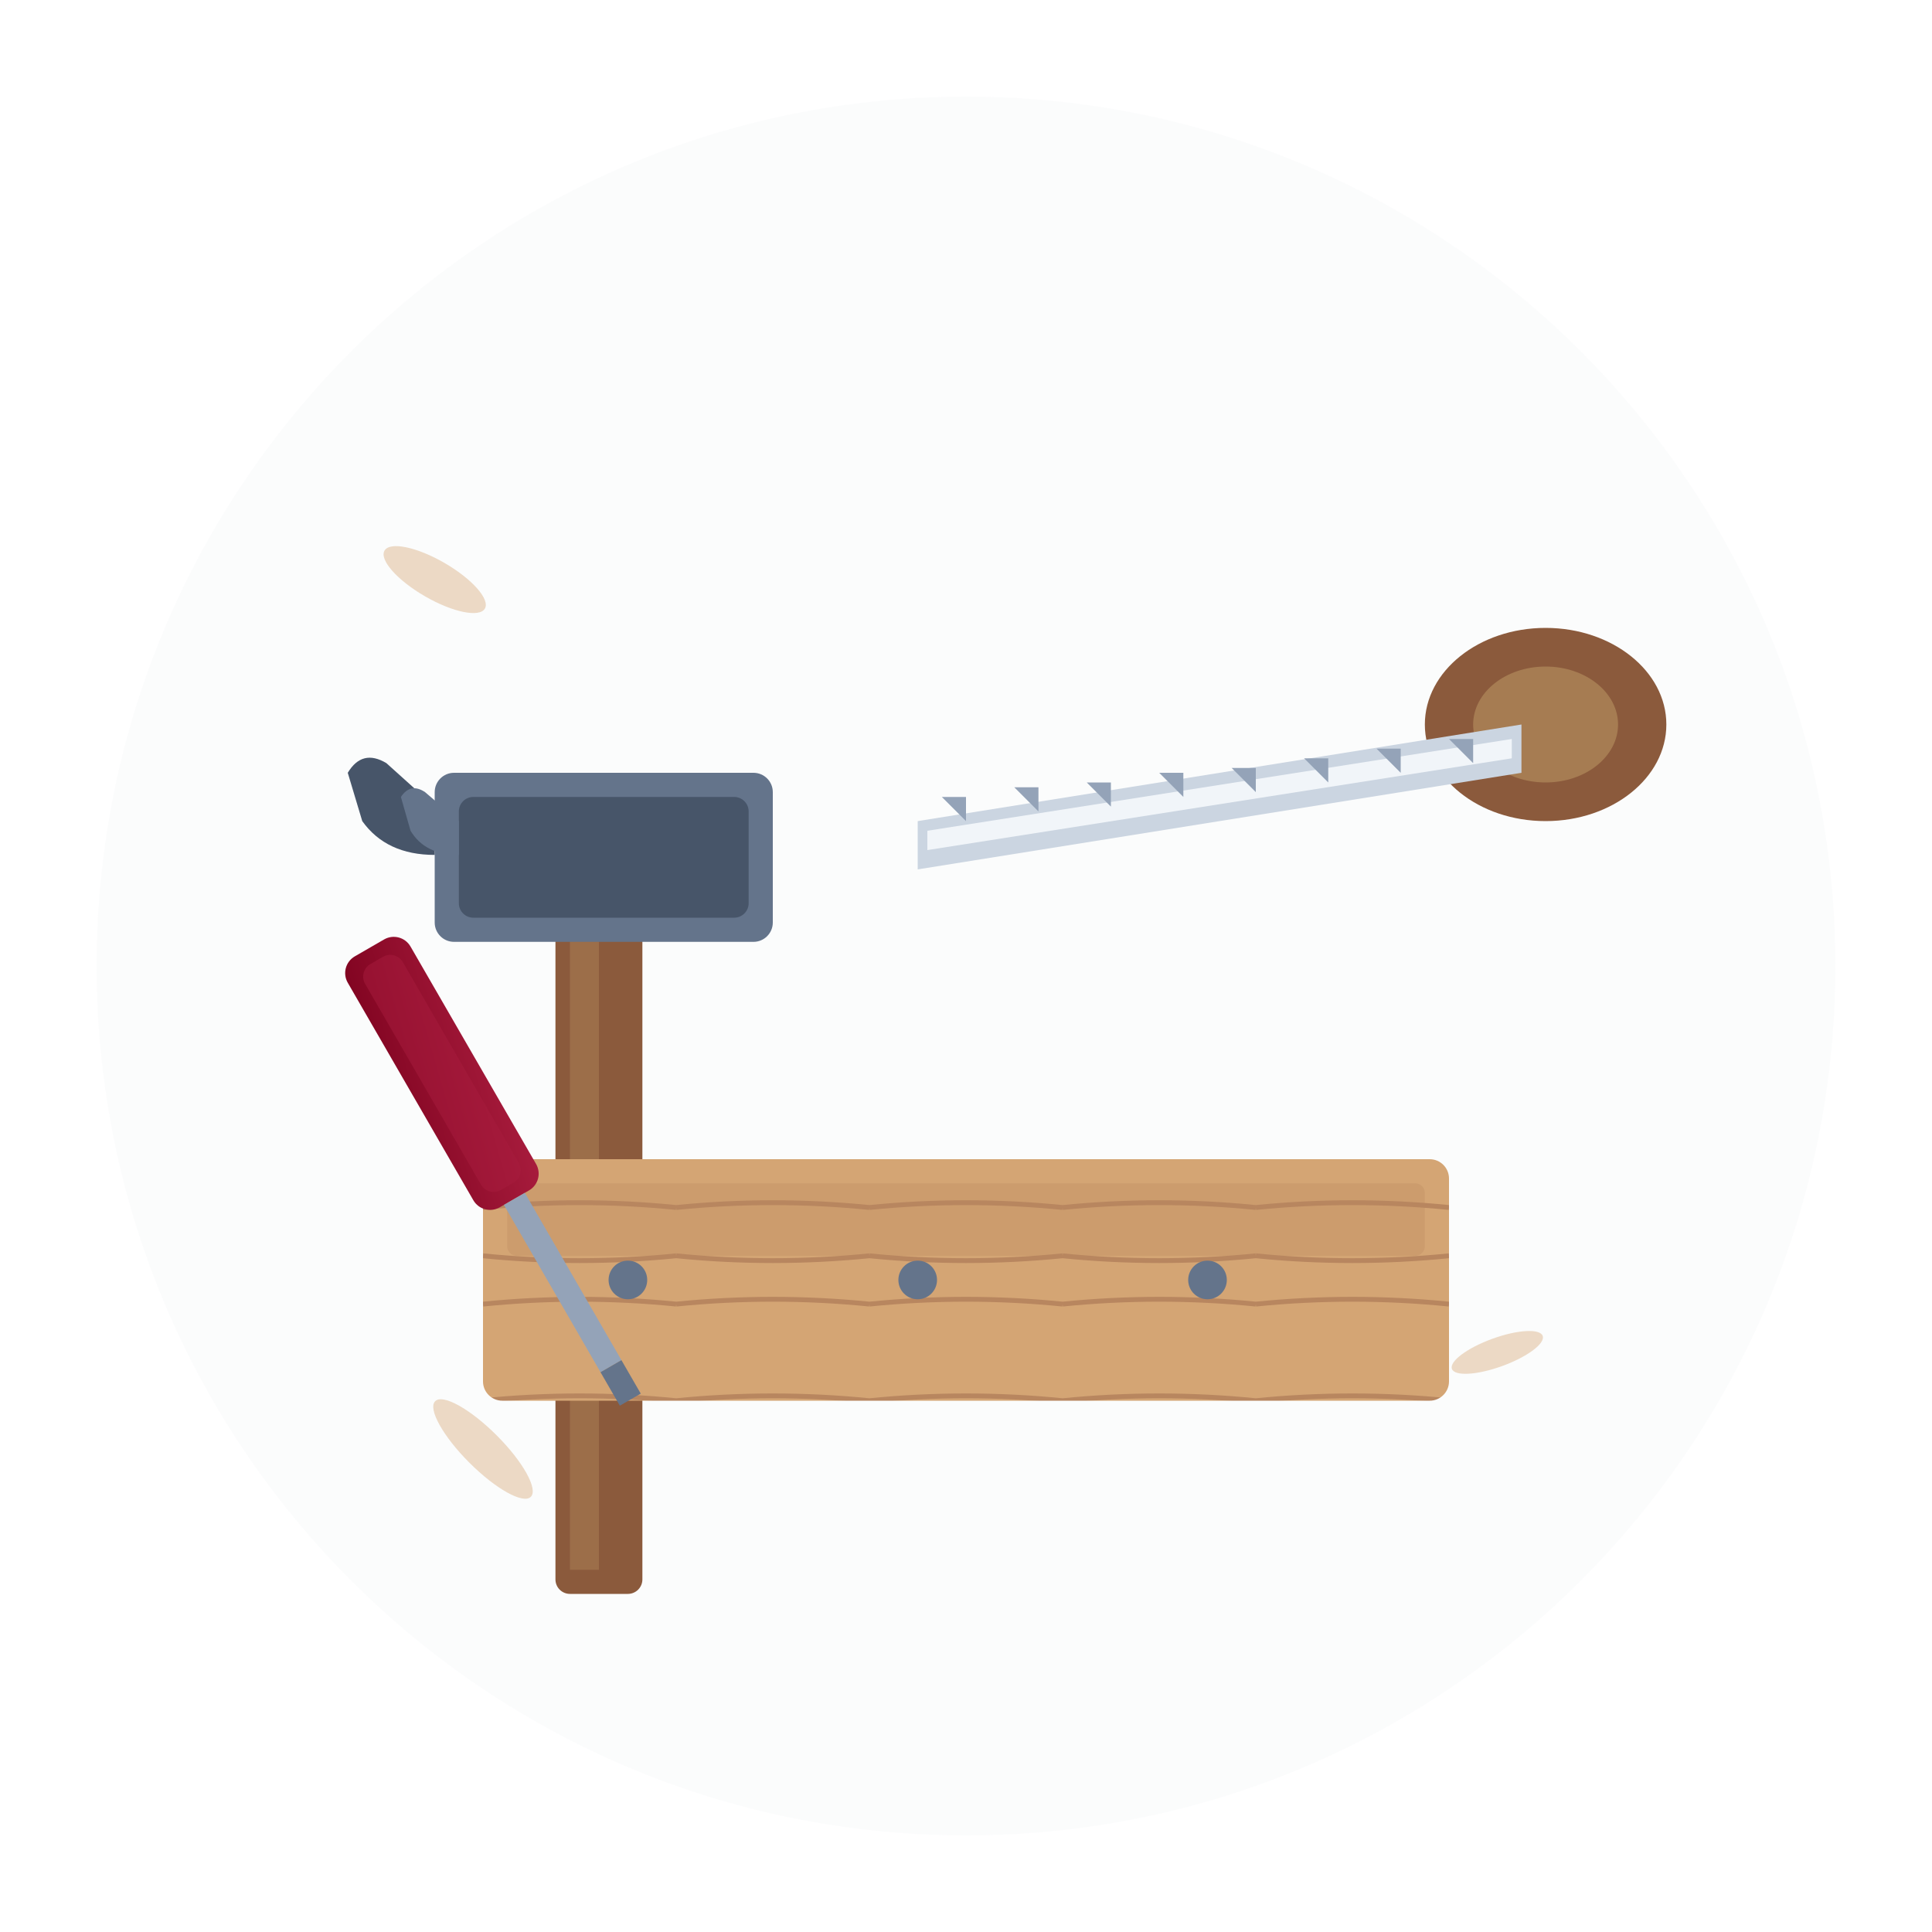
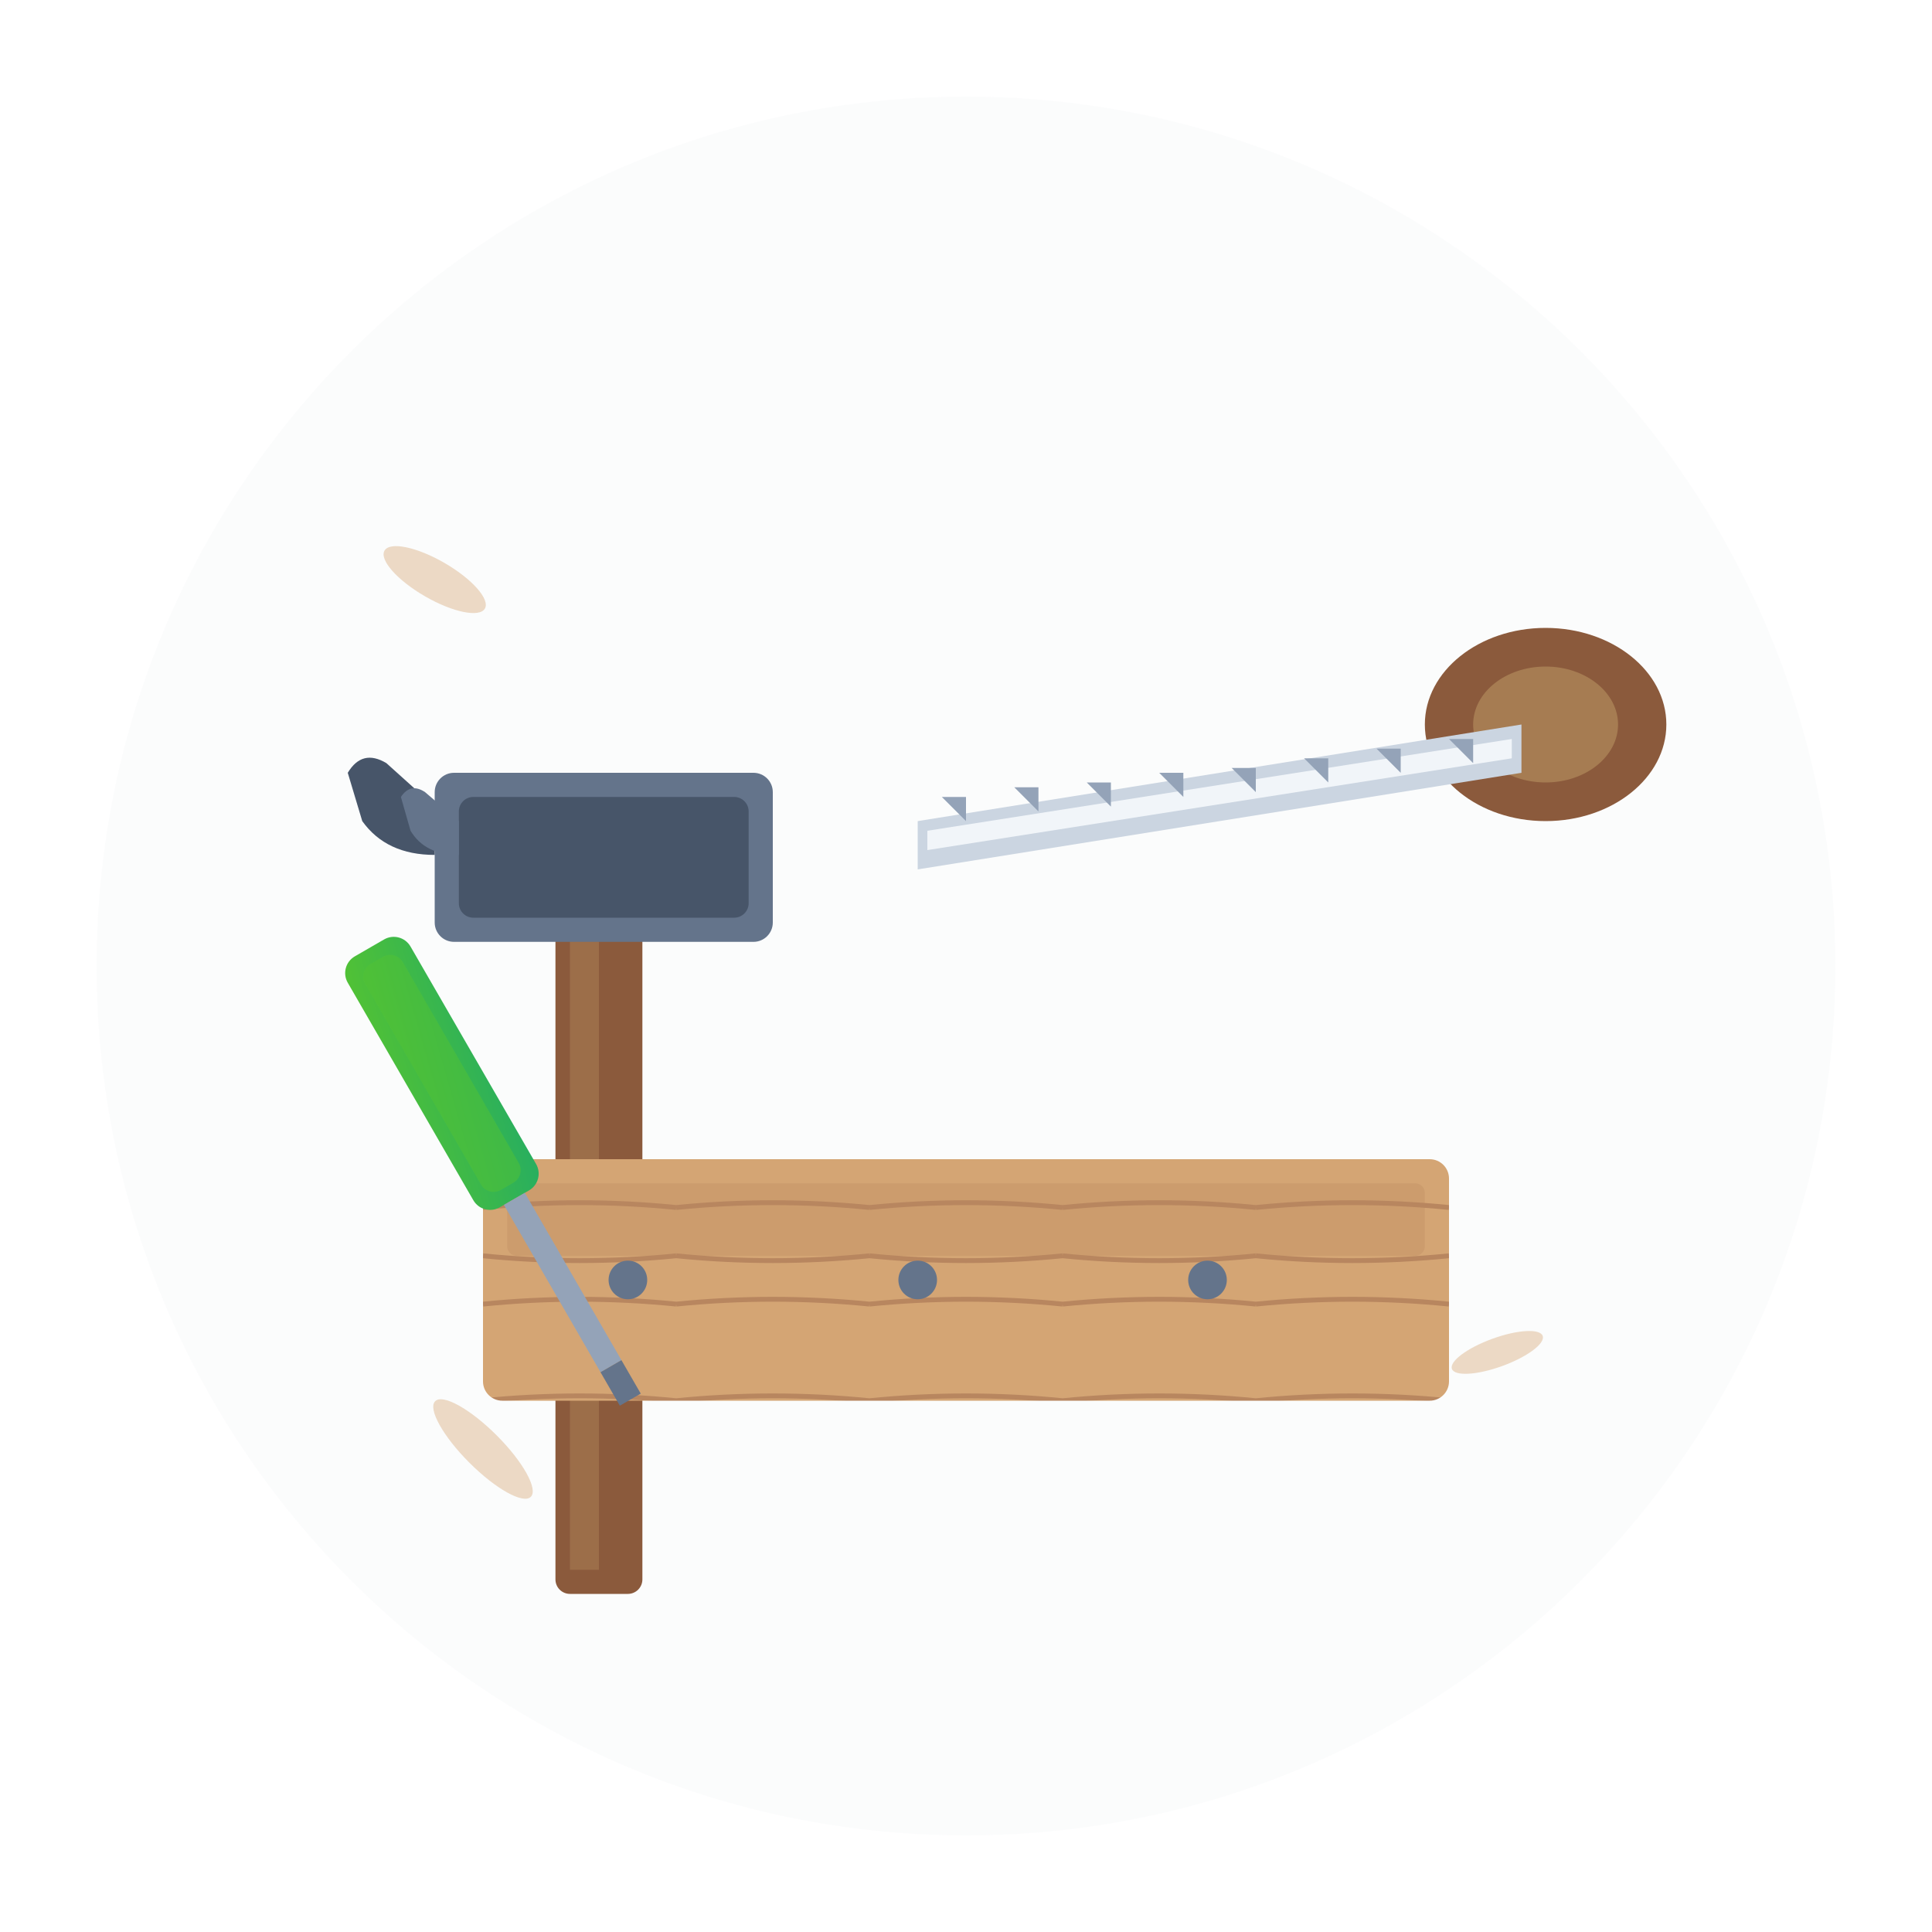
<svg xmlns="http://www.w3.org/2000/svg" viewBox="0 0 400 400">
  <defs>
    <linearGradient id="carpGrad" x1="0%" y1="0%" x2="100%" y2="100%">
-       <stop offset="0%" style="stop-color:#810421;stop-opacity:1" />
-       <stop offset="100%" style="stop-color:#a81c3d;stop-opacity:1" />
+       <stop offset="0%" style="stop-color:#52C234;stop-opacity:1" />
+       <stop offset="100%" style="stop-color:#27AE60;stop-opacity:1" />
    </linearGradient>
    <pattern id="wood" x="0" y="0" width="40" height="40" patternUnits="userSpaceOnUse">
      <rect width="40" height="40" fill="#d4a574" />
      <path d="M 0 10 Q 20 8, 40 10" stroke="#b8865f" stroke-width="1" fill="none" />
      <path d="M 0 20 Q 20 22, 40 20" stroke="#b8865f" stroke-width="1" fill="none" />
      <path d="M 0 30 Q 20 28, 40 30" stroke="#b8865f" stroke-width="1" fill="none" />
    </pattern>
  </defs>
  <circle cx="200" cy="200" r="180" fill="#f8f9fa" opacity="0.5" />
  <g fill="#d4a574" opacity="0.4">
    <ellipse cx="90" cy="120" rx="12" ry="4" transform="rotate(30 90 120)" />
    <ellipse cx="310" cy="280" rx="10" ry="3" transform="rotate(-20 310 280)" />
    <ellipse cx="100" cy="300" rx="14" ry="4" transform="rotate(45 100 300)" />
  </g>
  <g transform="translate(80, 100)">
    <rect x="35" y="80" width="18" height="150" rx="3" fill="#8b5a3c" />
    <rect x="38" y="85" width="6" height="140" fill="#a67c52" opacity="0.6" />
    <rect x="10" y="60" width="70" height="35" rx="4" fill="#64748b" />
    <rect x="15" y="65" width="60" height="25" rx="3" fill="#475569" />
    <path d="M 10 77 Q 0 77, -5 70 L -8 60 Q -5 55, 0 58 L 10 67 Z" fill="#475569" />
    <path d="M 15 77 Q 8 77, 5 72 L 3 65 Q 5 62, 8 64 L 15 70 Z" fill="#64748b" />
  </g>
  <g transform="translate(180, 120)">
    <ellipse cx="140" cy="30" rx="25" ry="20" fill="#8b5a3c" />
    <ellipse cx="140" cy="30" rx="15" ry="12" fill="#a67c52" />
    <path d="M 10 50 L 135 30 L 135 40 L 10 60 Z" fill="#cbd5e1" />
    <path d="M 12 52 L 133 33 L 133 37 L 12 56 Z" fill="#f1f5f9" />
    <g fill="#94a3b8">
      <path d="M 20 50 L 15 45 L 20 45 Z" />
      <path d="M 35 48 L 30 43 L 35 43 Z" />
      <path d="M 50 47 L 45 42 L 50 42 Z" />
      <path d="M 65 45 L 60 40 L 65 40 Z" />
      <path d="M 80 44 L 75 39 L 80 39 Z" />
      <path d="M 95 42 L 90 37 L 95 37 Z" />
      <path d="M 110 40 L 105 35 L 110 35 Z" />
      <path d="M 125 38 L 120 33 L 125 33 Z" />
    </g>
  </g>
  <g transform="translate(100, 240)">
    <rect x="0" y="0" width="200" height="50" rx="4" fill="url(#wood)" />
    <rect x="5" y="5" width="190" height="15" rx="2" fill="#b8865f" opacity="0.3" />
    <g fill="#64748b">
      <circle cx="30" cy="25" r="4" />
      <circle cx="90" cy="25" r="4" />
      <circle cx="150" cy="25" r="4" />
    </g>
  </g>
  <g transform="translate(70, 200) rotate(-30 0 0)">
    <rect x="0" y="0" width="15" height="60" rx="4" fill="url(#carpGrad)" />
-     <rect x="3" y="3" width="9" height="54" rx="3" fill="#a81c3d" opacity="0.5" />
+     <rect x="3" y="3" width="9" height="54" rx="3" fill="#52C234" opacity="0.5" />
    <rect x="5" y="60" width="5" height="40" fill="#94a3b8" />
    <rect x="5" y="100" width="5" height="8" fill="#64748b" />
  </g>
</svg>
